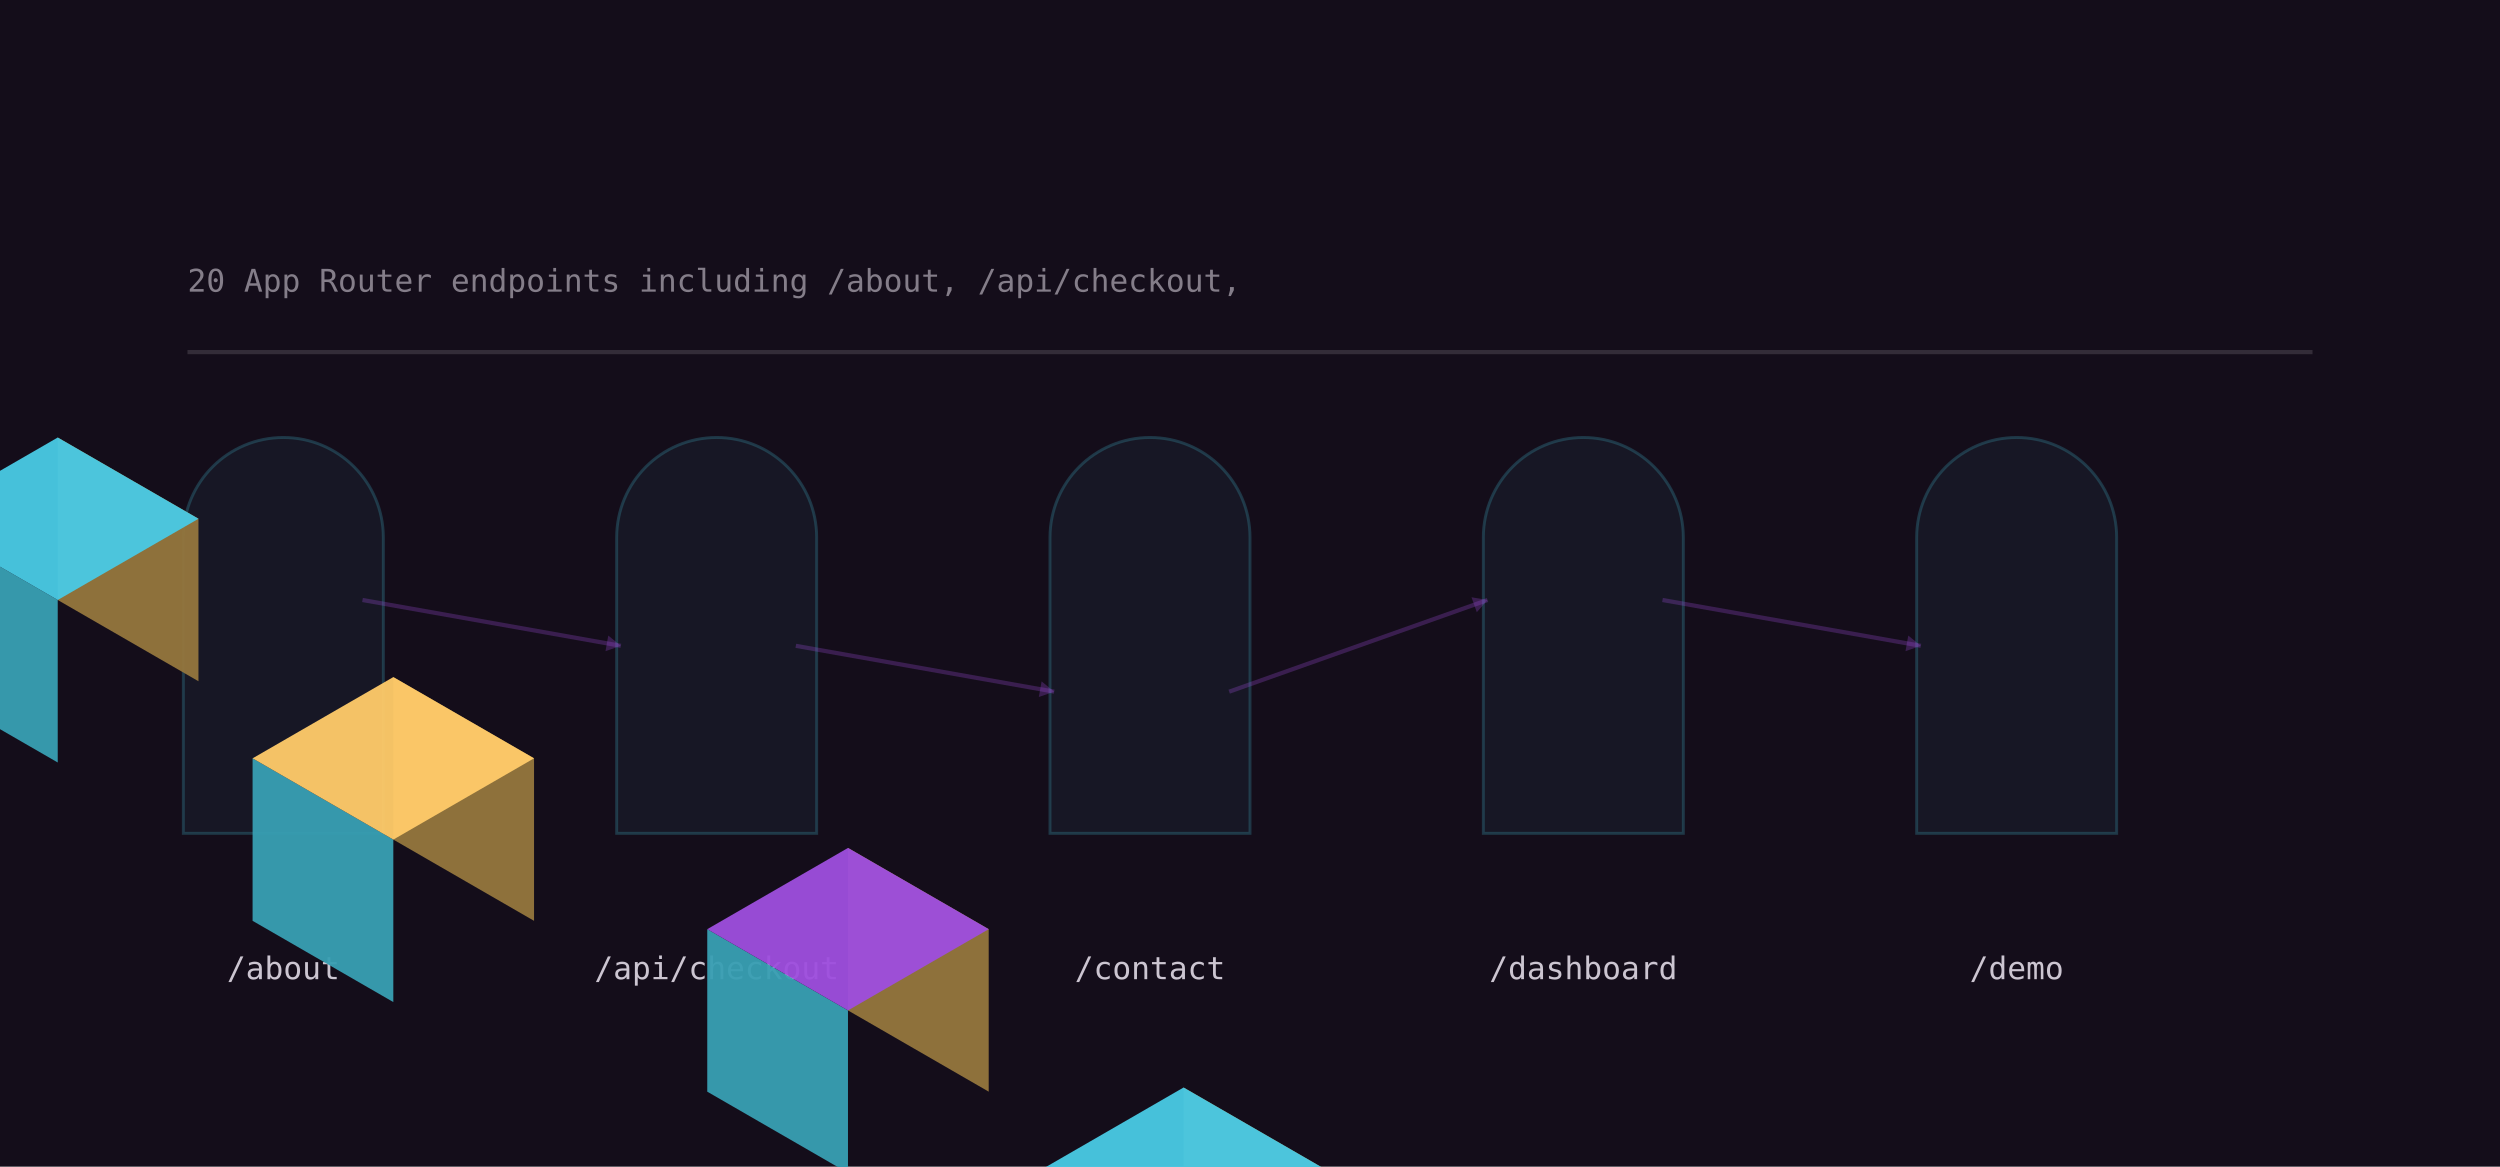
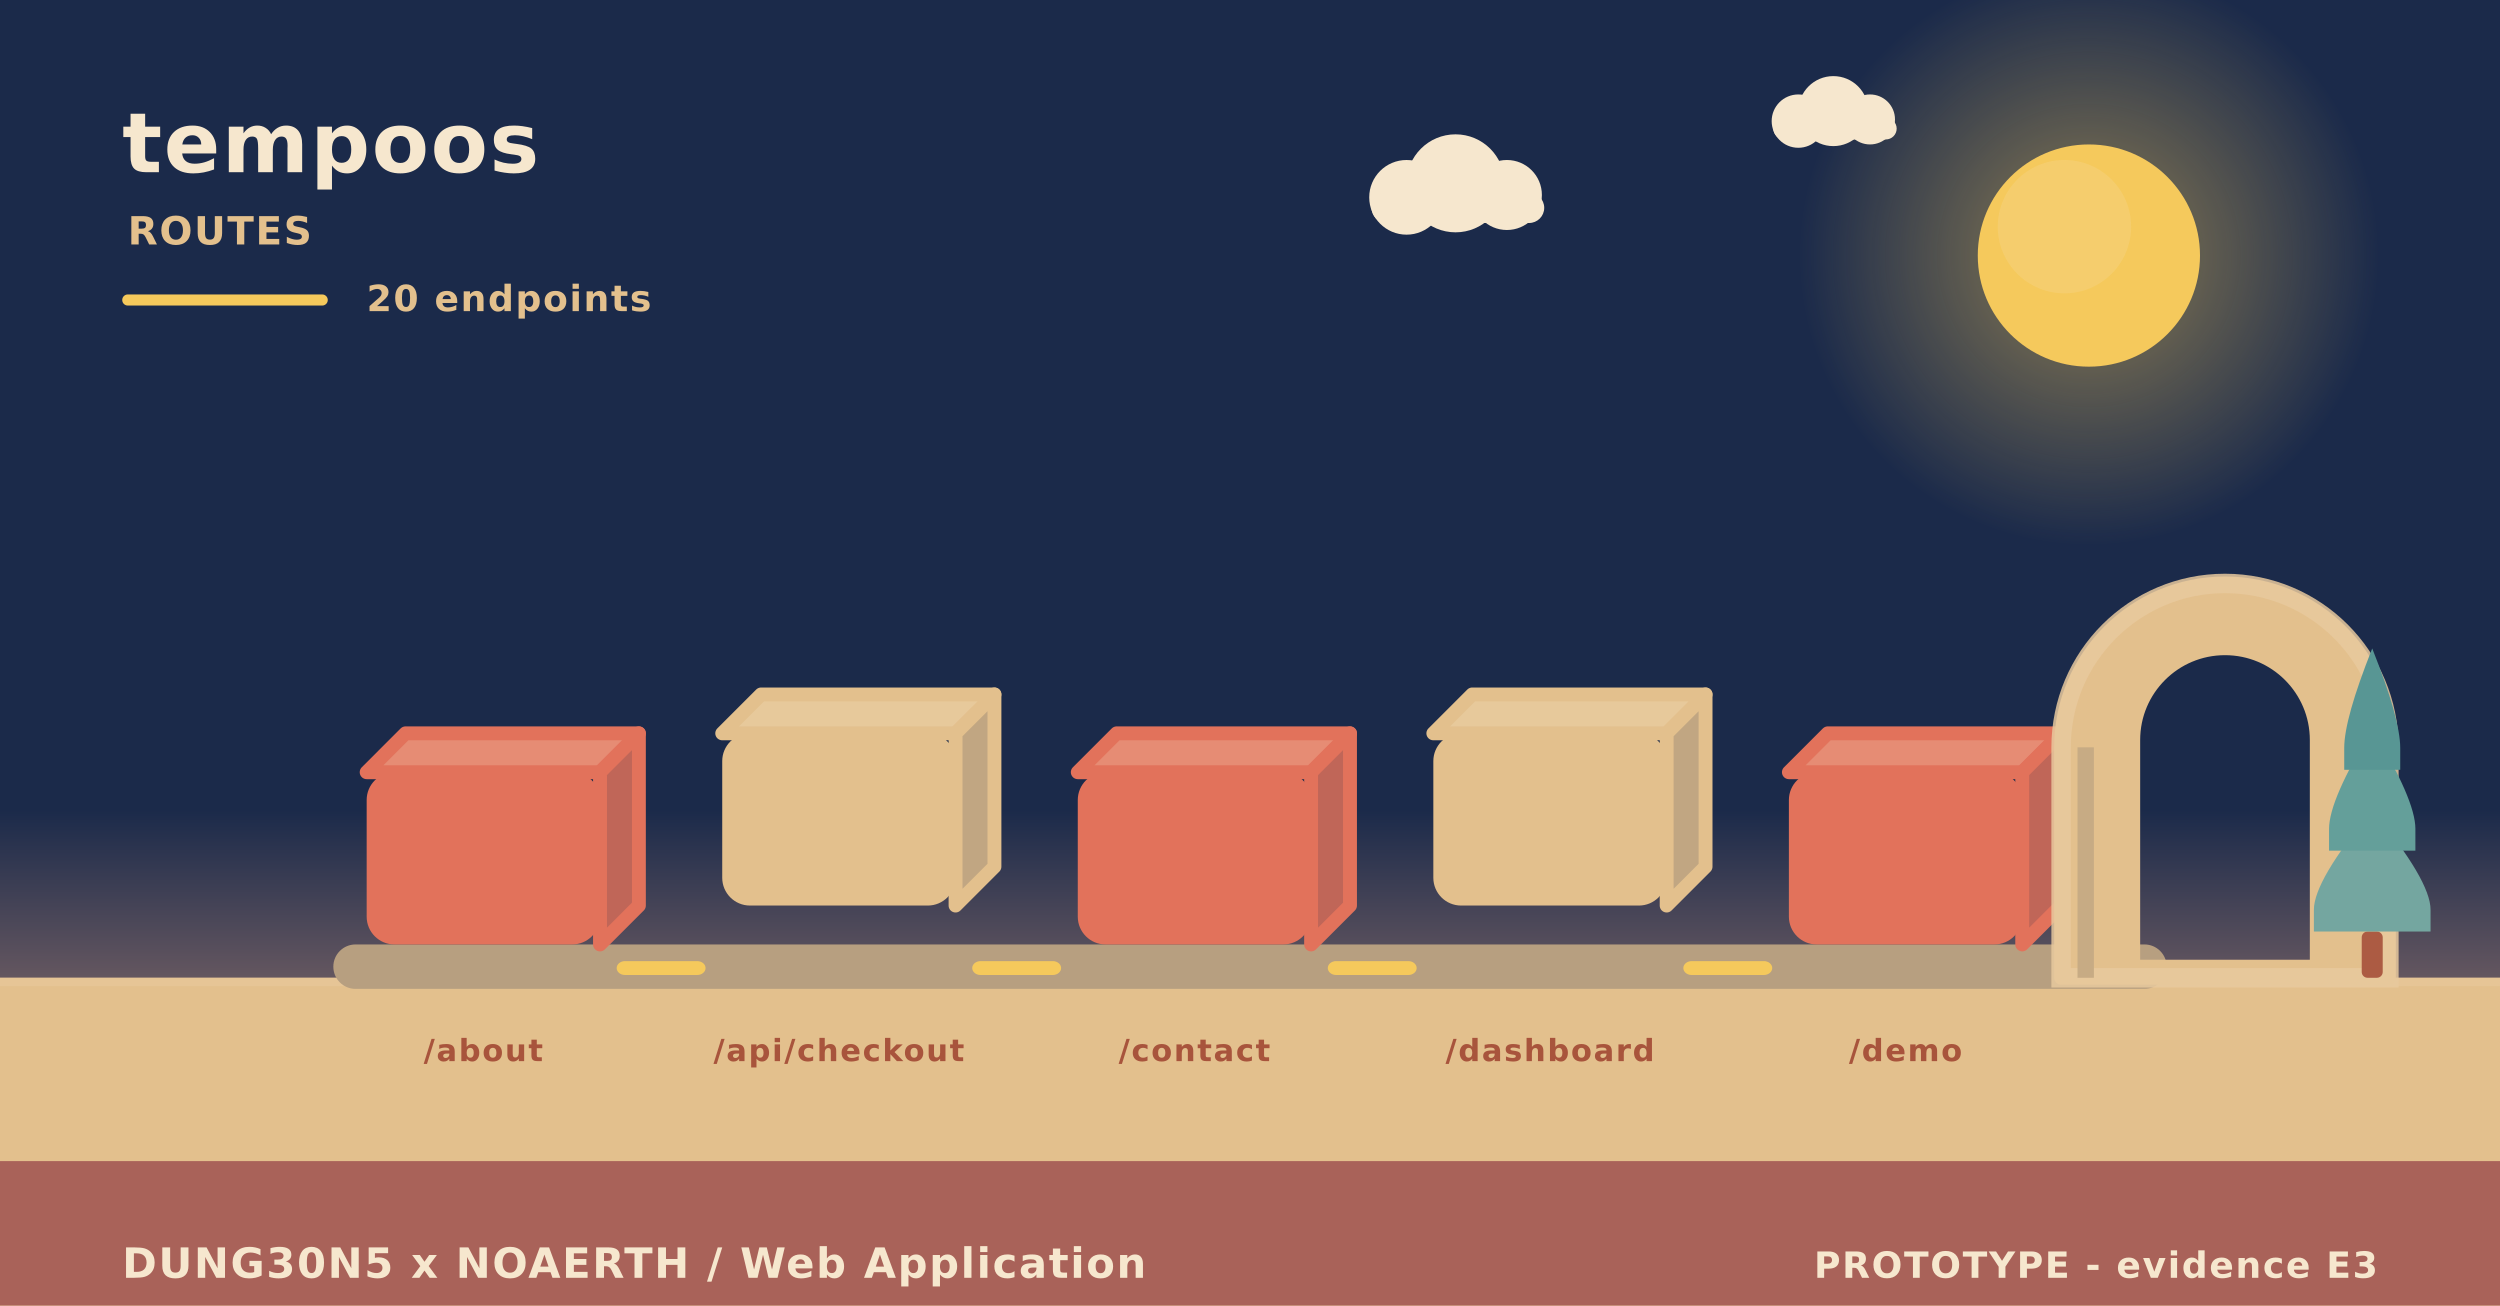
- <svg xmlns="http://www.w3.org/2000/svg" viewBox="0 0 1200 560" width="1200" height="560" role="img" aria-label="tempoos data flow">
-   <rect width="1200" height="560" fill="#140d1a" />
-   <defs>
-     <linearGradient id="gf" x1="0" y1="0" x2="1" y2="1">
-       <stop offset="0%" stop-color="#9d4edd" />
-       <stop offset="100%" stop-color="#48cae4" />
-     </linearGradient>
-   </defs>
-   <path d="M88.00,400.00 L88.00,258.00 A48.00,48.00 0 0 1 184.00,258.00 L184.00,400.00 Z" fill="rgba(72,202,228,0.100)" opacity="0.55" stroke="rgba(72,202,228,0.400)" stroke-width="1.4" />
-   <polygon points="-133.37,173.00 -65.82,212.00 -65.82,134.00 -133.37,95.00" fill="#94763d" opacity="0.95" />
-   <polygon points="-200.92,212.00 -133.37,251.00 -133.37,173.00 -200.92,134.00" fill="#389eb2" opacity="0.95" />
-   <polygon points="-133.37,95.00 -65.82,134.00 -133.37,173.00 -200.92,134.00" fill="#9d4edd" opacity="0.95" />
-   <text x="136" y="470" font-family="ui-monospace,Menlo,monospace" font-size="15" fill="rgba(244,238,248,0.820)" text-anchor="middle">/about</text>
-   <path d="M296.00,400.00 L296.00,258.00 A48.00,48.00 0 0 1 392.00,258.00 L392.00,400.00 Z" fill="rgba(72,202,228,0.100)" opacity="0.55" stroke="rgba(72,202,228,0.400)" stroke-width="1.4" />
-   <polygon points="27.71,288.00 95.26,327.00 95.26,249.00 27.71,210.00" fill="#94763d" opacity="0.95" />
-   <polygon points="-39.84,327.00 27.71,366.00 27.71,288.00 -39.84,249.00" fill="#389eb2" opacity="0.95" />
-   <polygon points="27.71,210.00 95.26,249.00 27.71,288.00 -39.84,249.00" fill="#48cae4" opacity="0.95" />
-   <text x="344" y="470" font-family="ui-monospace,Menlo,monospace" font-size="15" fill="rgba(244,238,248,0.820)" text-anchor="middle">/api/checkout</text>
-   <line x1="174.00" y1="288.00" x2="298.00" y2="310.00" stroke="rgba(157,78,221,0.500)" stroke-width="2.00" opacity="0.55" />
-   <polygon points="298.00,310.00 291.97,305.07 290.64,312.55" fill="rgba(157,78,221,0.500)" opacity="0.55" />
-   <path d="M504.00,400.00 L504.00,258.00 A48.00,48.00 0 0 1 600.00,258.00 L600.00,400.00 Z" fill="rgba(72,202,228,0.100)" opacity="0.55" stroke="rgba(72,202,228,0.400)" stroke-width="1.4" />
-   <polygon points="188.79,403.00 256.34,442.00 256.34,364.00 188.79,325.00" fill="#94763d" opacity="0.95" />
-   <polygon points="121.24,442.00 188.79,481.00 188.79,403.00 121.24,364.00" fill="#389eb2" opacity="0.95" />
-   <polygon points="188.79,325.00 256.34,364.00 188.79,403.00 121.24,364.00" fill="#ffcb69" opacity="0.95" />
-   <text x="552" y="470" font-family="ui-monospace,Menlo,monospace" font-size="15" fill="rgba(244,238,248,0.820)" text-anchor="middle">/contact</text>
-   <line x1="382.00" y1="310.00" x2="506.00" y2="332.00" stroke="rgba(157,78,221,0.500)" stroke-width="2.00" opacity="0.55" />
-   <polygon points="506.00,332.00 499.97,327.07 498.64,334.55" fill="rgba(157,78,221,0.500)" opacity="0.55" />
-   <path d="M712.00,400.00 L712.00,258.00 A48.00,48.00 0 0 1 808.00,258.00 L808.00,400.00 Z" fill="rgba(72,202,228,0.100)" opacity="0.55" stroke="rgba(72,202,228,0.400)" stroke-width="1.4" />
-   <polygon points="407.03,485.00 474.58,524.00 474.58,446.00 407.03,407.00" fill="#94763d" opacity="0.95" />
-   <polygon points="339.48,524.00 407.03,563.00 407.03,485.00 339.48,446.00" fill="#389eb2" opacity="0.95" />
-   <polygon points="407.03,407.00 474.58,446.00 407.03,485.00 339.48,446.00" fill="#9d4edd" opacity="0.95" />
-   <text x="760" y="470" font-family="ui-monospace,Menlo,monospace" font-size="15" fill="rgba(244,238,248,0.820)" text-anchor="middle">/dashboard</text>
-   <line x1="590.00" y1="332.00" x2="714.00" y2="288.00" stroke="rgba(157,78,221,0.500)" stroke-width="2.00" opacity="0.55" />
-   <polygon points="714.00,288.00 706.32,286.69 708.86,293.86" fill="rgba(157,78,221,0.500)" opacity="0.55" />
-   <path d="M920.00,400.00 L920.00,258.00 A48.00,48.00 0 0 1 1016.00,258.00 L1016.00,400.00 Z" fill="rgba(72,202,228,0.100)" opacity="0.55" stroke="rgba(72,202,228,0.400)" stroke-width="1.4" />
-   <polygon points="568.11,600.00 635.66,639.00 635.66,561.00 568.11,522.00" fill="#94763d" opacity="0.95" />
-   <polygon points="500.56,639.00 568.11,678.00 568.11,600.00 500.56,561.00" fill="#389eb2" opacity="0.95" />
-   <polygon points="568.11,522.00 635.66,561.00 568.11,600.00 500.56,561.00" fill="#48cae4" opacity="0.95" />
-   <text x="968" y="470" font-family="ui-monospace,Menlo,monospace" font-size="15" fill="rgba(244,238,248,0.820)" text-anchor="middle">/demo</text>
-   <line x1="798.00" y1="288.00" x2="922.00" y2="310.00" stroke="rgba(157,78,221,0.500)" stroke-width="2.00" opacity="0.55" />
-   <polygon points="922.00,310.00 915.97,305.07 914.64,312.55" fill="rgba(157,78,221,0.500)" opacity="0.55" />
-   <rect x="90.00" y="168.00" width="1020.00" height="2.00" rx="0.00" fill="rgba(244,238,248,0.140)" opacity="1.00" />
-   <text x="90" y="140" font-family="ui-monospace,Menlo,monospace" font-size="15" fill="rgba(244,238,248,0.500)">20 App Router endpoints including /about, /api/checkout,</text>
+ <svg xmlns="http://www.w3.org/2000/svg" width="900" height="470" viewBox="0 0 900 470" role="img" aria-label="tempoos - how data moves">
+   <linearGradient id="skyd" x1="0" y1="0" x2="0" y2="1">
+     <stop offset="0" stop-color="#1b2a4a" />
+     <stop offset="0.62" stop-color="#1b2a4a" />
+     <stop offset="1" stop-color="#f3ad8a" />
+   </linearGradient>
+   <rect width="900" height="470" fill="url(#skyd)" />
+   <radialGradient id="sund">
+     <stop offset="0.35" stop-color="#f5c95c" stop-opacity="0.34" />
+     <stop offset="1" stop-color="#f5c95c" stop-opacity="0" />
+   </radialGradient>
+   <circle cx="752" cy="92" r="104" fill="url(#sund)" />
+   <circle cx="752" cy="92" r="40" fill="#f5c95c" />
+   <circle cx="743.2" cy="81.6" r="24" fill="#f5d27e" opacity="0.5" />
+   <g>
+     <circle cx="524" cy="66" r="17.64" fill="#f6e7ce" />
+     <circle cx="506.36" cy="71.04" r="13.44" fill="#f6e7ce" />
+     <circle cx="542.48" cy="70.2" r="12.6" fill="#f6e7ce" />
+     <rect x="493.76" y="69.36" width="62.16" height="10.92" rx="5.46" fill="#f6e7ce" />
+   </g>
+   <g>
+     <circle cx="660" cy="40" r="12.6" fill="#f6e7ce" />
+     <circle cx="647.4" cy="43.6" r="9.6" fill="#f6e7ce" />
+     <circle cx="673.2" cy="43" r="9" fill="#f6e7ce" />
+     <rect x="638.4" y="42.4" width="44.4" height="7.8" rx="3.9" fill="#f6e7ce" />
+   </g>
+   <rect x="0" y="352" width="900" height="118" fill="#e3c08d" />
+   <rect x="0" y="352" width="900" height="3" fill="#e6c596" />
+   <text x="44" y="62" font-family="Verdana,DejaVu Sans,sans-serif" font-size="30" font-weight="700" letter-spacing="0.6" fill="#f6e7ce" text-anchor="start">tempoos</text>
+   <text x="46" y="88" font-family="Verdana,DejaVu Sans,sans-serif" font-size="14" font-weight="700" letter-spacing="0.6" fill="#e3c08d" text-anchor="start">ROUTES</text>
+   <rect x="44" y="106" width="74" height="4" rx="2" fill="#f5c95c" />
+   <text x="132" y="112" font-family="Verdana,DejaVu Sans,sans-serif" font-size="13" font-weight="700" letter-spacing="0.6" fill="#e3c08d" text-anchor="start">20 endpoints</text>
+   <rect x="120" y="340" width="660" height="16" rx="8" fill="#b79f80" />
+   <path d="M132,278 L216,278 L230,264 L146,264 Z" fill="#e68c74" stroke="#e2725b" stroke-width="5" stroke-linejoin="round" />
+   <path d="M216,278 L230,264 L230,326 L216,340 Z" fill="#c06658" stroke="#e2725b" stroke-width="5" stroke-linejoin="round" />
+   <rect x="132" y="278" width="84" height="62" rx="10" fill="#e2725b" />
+   <text x="174" y="382" font-family="Verdana,DejaVu Sans,sans-serif" font-size="11" font-weight="700" letter-spacing="0.6" fill="#a8543c" text-anchor="middle">/about</text>
+   <path d="M260,264 L344,264 L358,250 L274,250 Z" fill="#e7c99b" stroke="#e3c08d" stroke-width="5" stroke-linejoin="round" />
+   <path d="M344,264 L358,250 L358,312 L344,326 Z" fill="#c1a682" stroke="#e3c08d" stroke-width="5" stroke-linejoin="round" />
+   <rect x="260" y="264" width="84" height="62" rx="10" fill="#e3c08d" />
+   <text x="302" y="382" font-family="Verdana,DejaVu Sans,sans-serif" font-size="11" font-weight="700" letter-spacing="0.6" fill="#a8543c" text-anchor="middle">/api/checkout</text>
+   <rect x="222" y="346" width="32" height="5" rx="3" fill="#f5c95c" />
+   <path d="M388,278 L472,278 L486,264 L402,264 Z" fill="#e68c74" stroke="#e2725b" stroke-width="5" stroke-linejoin="round" />
+   <path d="M472,278 L486,264 L486,326 L472,340 Z" fill="#c06658" stroke="#e2725b" stroke-width="5" stroke-linejoin="round" />
+   <rect x="388" y="278" width="84" height="62" rx="10" fill="#e2725b" />
+   <text x="430" y="382" font-family="Verdana,DejaVu Sans,sans-serif" font-size="11" font-weight="700" letter-spacing="0.6" fill="#a8543c" text-anchor="middle">/contact</text>
+   <rect x="350" y="346" width="32" height="5" rx="3" fill="#f5c95c" />
+   <path d="M516,264 L600,264 L614,250 L530,250 Z" fill="#e7c99b" stroke="#e3c08d" stroke-width="5" stroke-linejoin="round" />
+   <path d="M600,264 L614,250 L614,312 L600,326 Z" fill="#c1a682" stroke="#e3c08d" stroke-width="5" stroke-linejoin="round" />
+   <rect x="516" y="264" width="84" height="62" rx="10" fill="#e3c08d" />
+   <text x="558" y="382" font-family="Verdana,DejaVu Sans,sans-serif" font-size="11" font-weight="700" letter-spacing="0.6" fill="#a8543c" text-anchor="middle">/dashboard</text>
+   <rect x="478" y="346" width="32" height="5" rx="3" fill="#f5c95c" />
+   <path d="M644,278 L728,278 L742,264 L658,264 Z" fill="#e68c74" stroke="#e2725b" stroke-width="5" stroke-linejoin="round" />
+   <path d="M728,278 L742,264 L742,326 L728,340 Z" fill="#c06658" stroke="#e2725b" stroke-width="5" stroke-linejoin="round" />
+   <rect x="644" y="278" width="84" height="62" rx="10" fill="#e2725b" />
+   <text x="686" y="382" font-family="Verdana,DejaVu Sans,sans-serif" font-size="11" font-weight="700" letter-spacing="0.6" fill="#a8543c" text-anchor="middle">/demo</text>
+   <rect x="606" y="346" width="32" height="5" rx="3" fill="#f5c95c" />
+   <path d="M742,352 L742,269.04 A59,59 0 0 1 860,269.04 L860,352 Z M767.96,348 L767.96,266.4 A33.04,33.04 0 0 1 834.04,266.4 L834.04,348 Z" fill="#e3c08d" fill-rule="evenodd" stroke="#e3c08d" stroke-width="5" stroke-linejoin="round" />
+   <path d="M742,352 L742,269.04 A59,59 0 0 1 860,269.04 L860,352 Z" fill="none" stroke="#e8c99d" stroke-width="7" stroke-linecap="round" opacity="0.85" />
+   <rect x="747.9" y="269.04" width="5.9" height="82.96" fill="#c7ab84" />
+   <rect x="850.22" y="335.36" width="7.56" height="16.64" rx="2.1" fill="#ac5b43" />
+   <path d="M854,291.68 Q833,317.01 833,327.5 Q833,335.36 833,335.36 L875,335.36 Q875,335.36 875,327.5 Q875,317.01 854,291.68 Z" fill="#74a6a0" />
+   <path d="M854,262.56 Q838.46,287.89 838.46,298.38 Q838.46,306.24 838.46,306.24 L869.54,306.24 Q869.54,306.24 869.54,298.38 Q869.54,287.89 854,262.56 Z" fill="#649f9a" />
+   <path d="M854,233.44 Q843.92,258.77 843.92,269.26 Q843.92,277.12 843.92,277.12 L864.08,277.12 Q864.08,277.12 864.08,269.26 Q864.08,258.77 854,233.44 Z" fill="#589694" />
+   <rect x="0" y="418" width="900" height="52" rx="0" fill="#a65c56" opacity="0.94" />
+   <text x="44" y="460" font-family="Verdana,DejaVu Sans,sans-serif" font-size="15" font-weight="700" letter-spacing="0.6" fill="#f6e7ce" text-anchor="start">DUNG30N5 x NOAERTH  /  Web Application</text>
+   <text x="856" y="460" font-family="Verdana,DejaVu Sans,sans-serif" font-size="13" font-weight="700" letter-spacing="0.6" fill="#f6e7ce" text-anchor="end">PROTOTYPE  -  evidence E3</text>
</svg>
